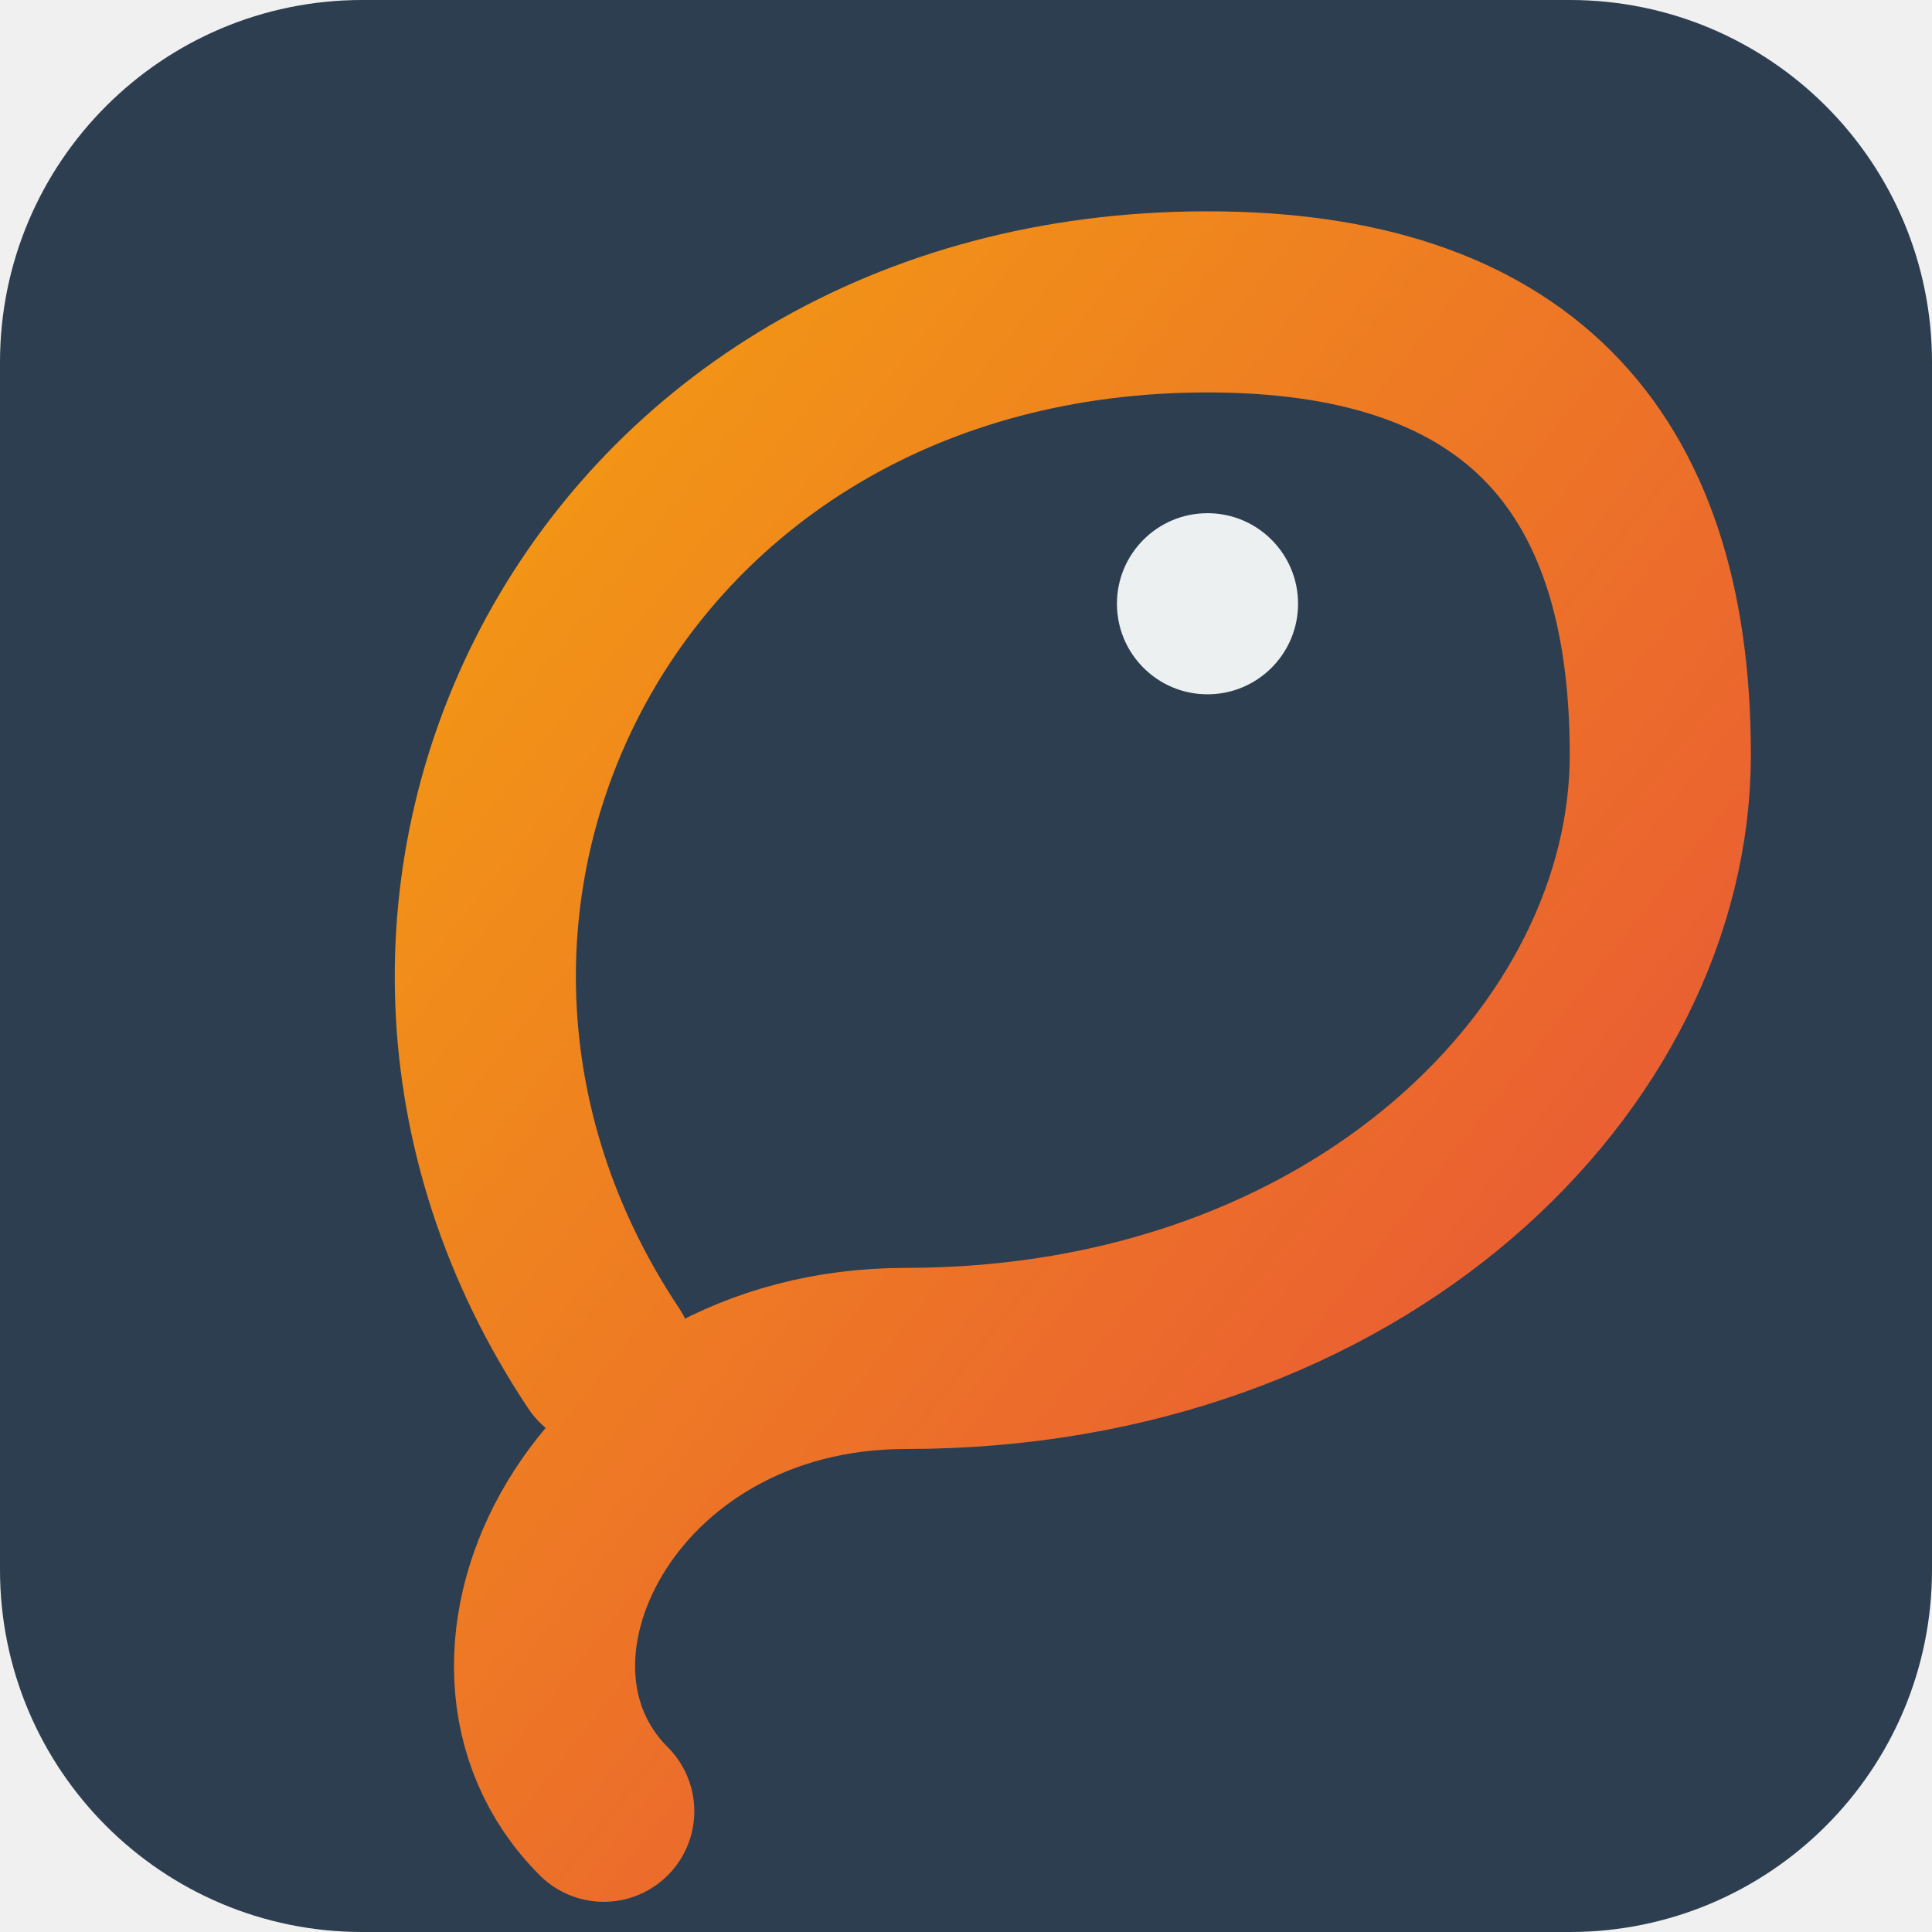
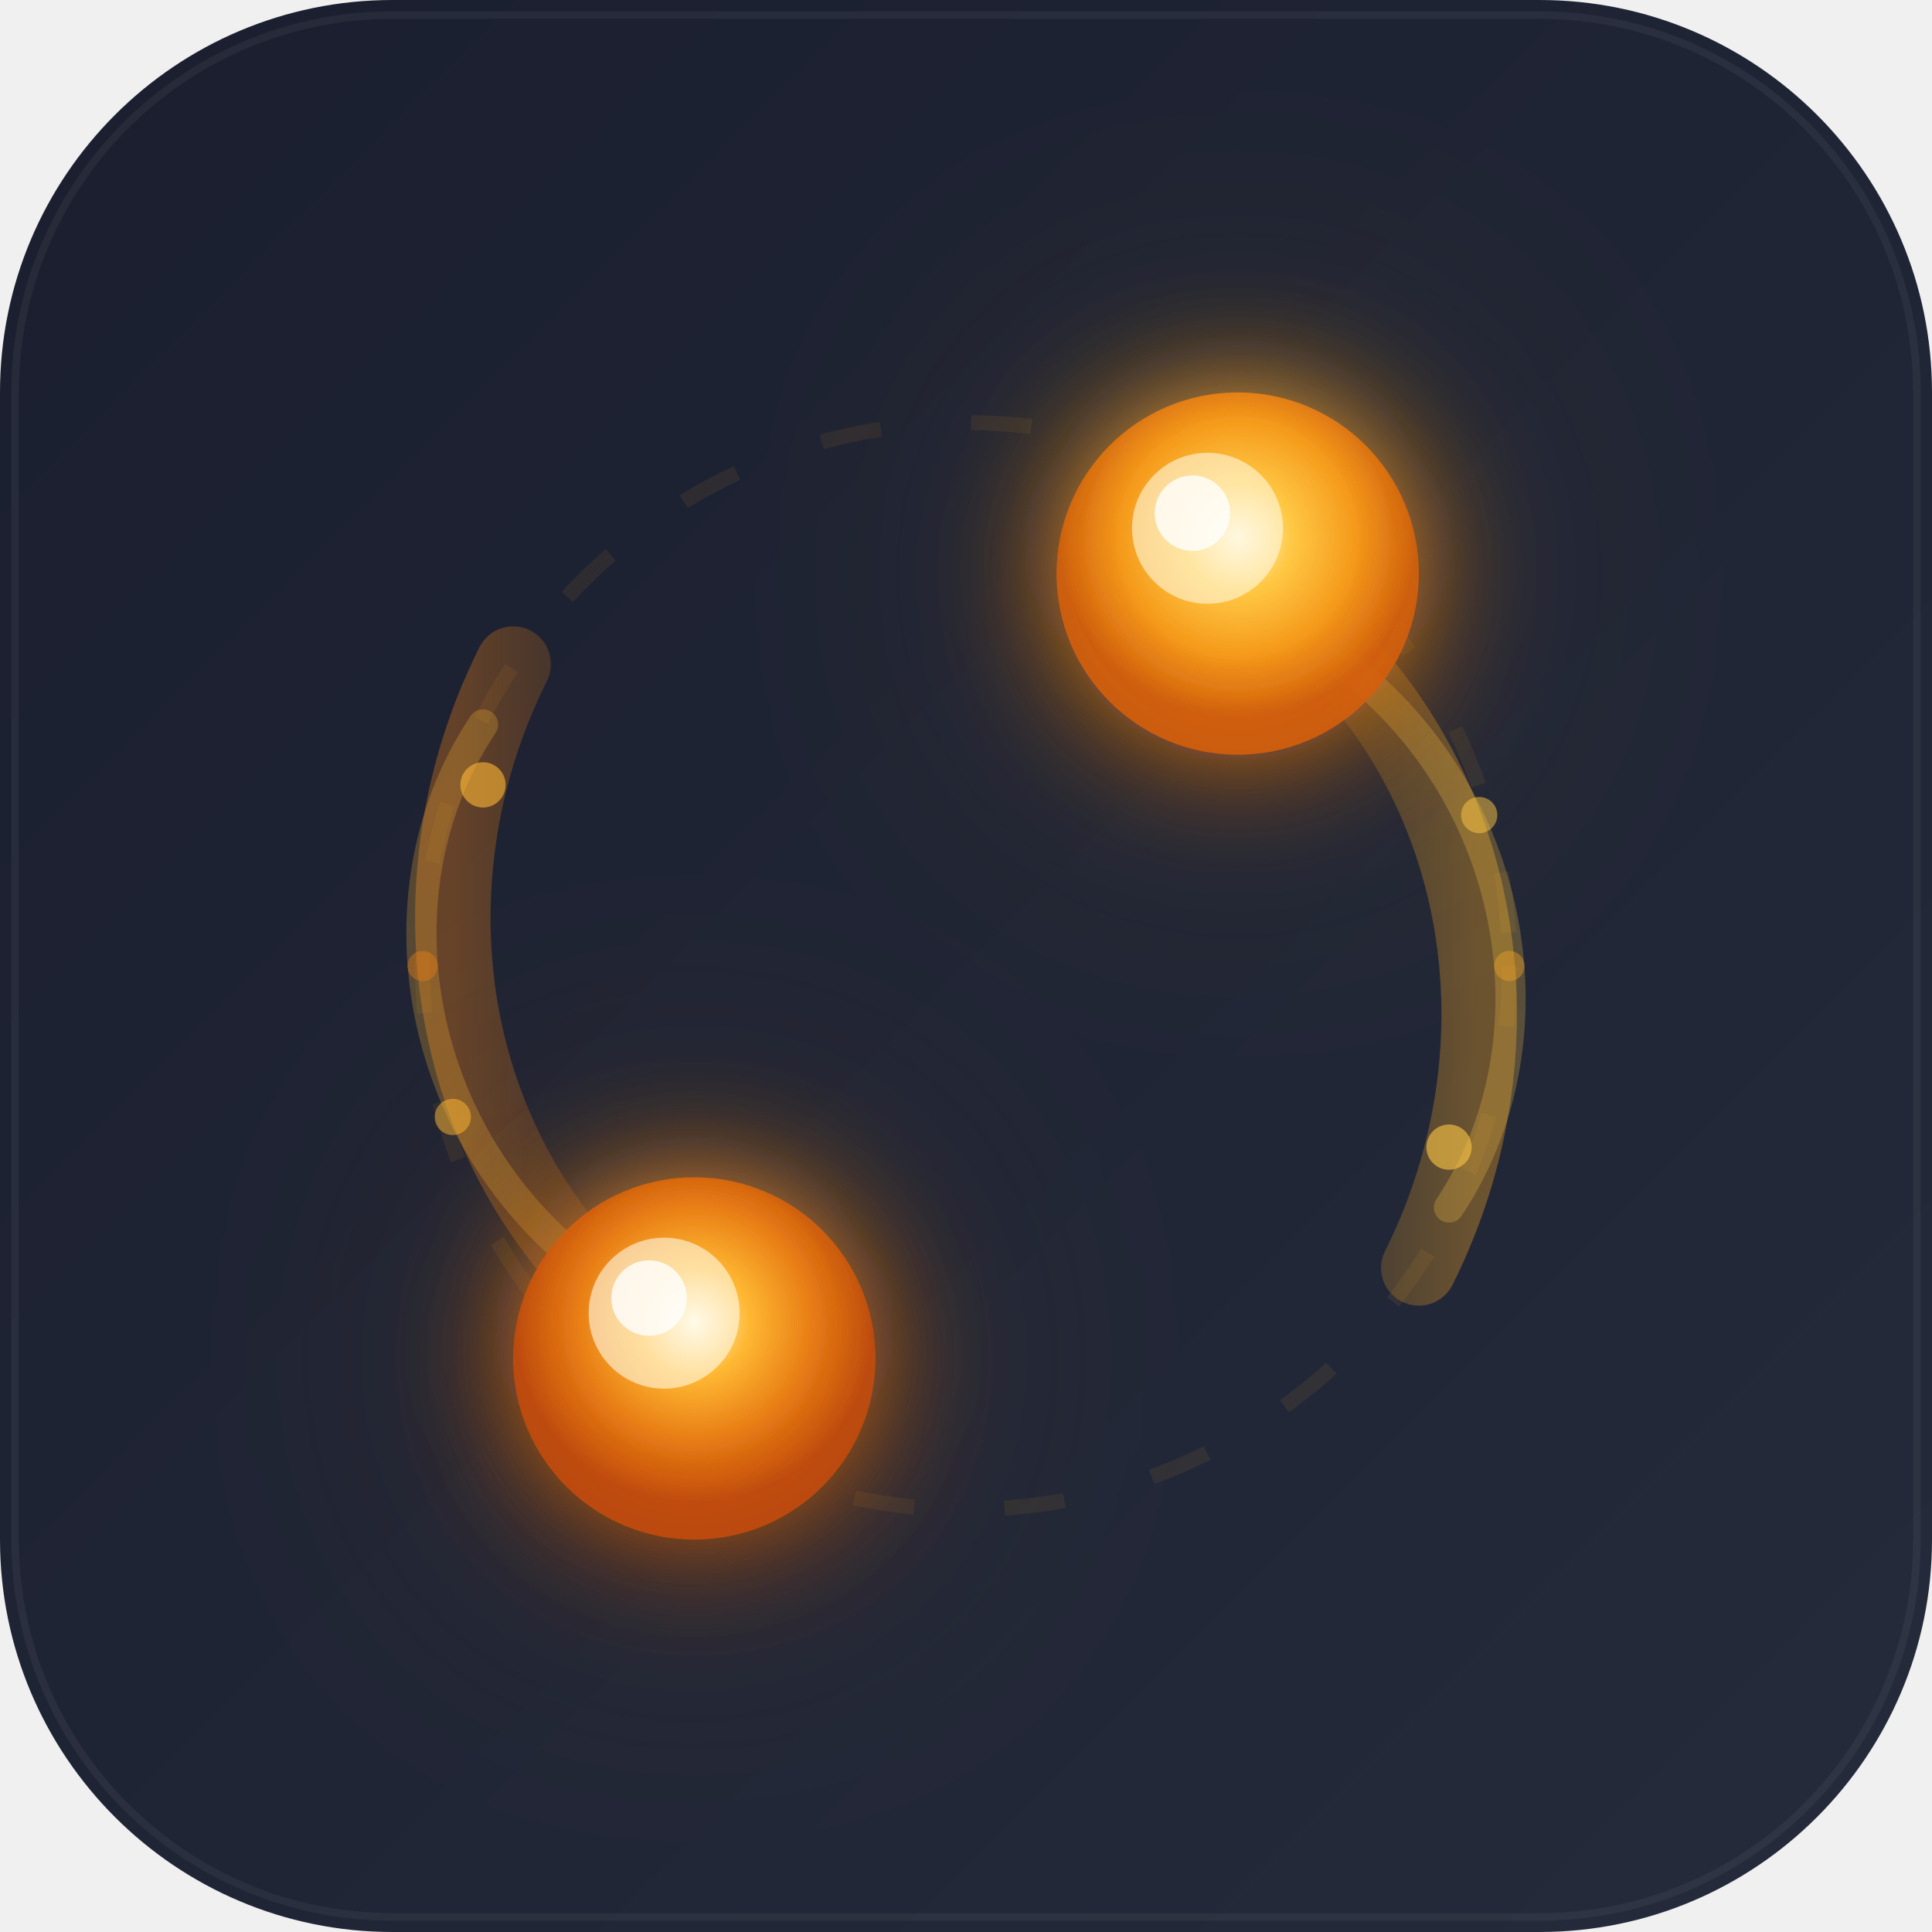
<svg xmlns="http://www.w3.org/2000/svg" viewBox="0 0 128 128" width="128" height="128">
  <defs>
-     <linearGradient id="grad" x1="0%" y1="0%" x2="100%" y2="100%">
-       <stop offset="0%" style="stop-color:#f39c12;stop-opacity:1" />
-       <stop offset="100%" style="stop-color:#e74c3c;stop-opacity:1" />
+     <linearGradient id="bg" x1="0%" y1="0%" x2="100%" y2="100%">
+       <stop offset="0%" style="stop-color:#1a1e2e;stop-opacity:1" />
+       <stop offset="100%" style="stop-color:#252b3b;stop-opacity:1" />
+     </linearGradient>
+     <radialGradient id="fire1" cx="50%" cy="40%" r="50%">
+       <stop offset="0%" style="stop-color:#fff8e0;stop-opacity:1" />
+       <stop offset="30%" style="stop-color:#ffc844;stop-opacity:1" />
+       <stop offset="65%" style="stop-color:#f59a1b;stop-opacity:1" />
+       <stop offset="100%" style="stop-color:#d45e0a;stop-opacity:0.9" />
+     </radialGradient>
+     <radialGradient id="fire2" cx="50%" cy="40%" r="50%">
+       <stop offset="0%" style="stop-color:#fffae8;stop-opacity:1" />
+       <stop offset="30%" style="stop-color:#ffb833;stop-opacity:1" />
+       <stop offset="65%" style="stop-color:#e87d15;stop-opacity:1" />
+       <stop offset="100%" style="stop-color:#c44a08;stop-opacity:0.9" />
+     </radialGradient>
+     <filter id="glow1" x="-50%" y="-50%" width="200%" height="200%">
+       <feGaussianBlur stdDeviation="4" result="blur" />
+       <feMerge>
+         <feMergeNode in="blur" />
+         <feMergeNode in="SourceGraphic" />
+       </feMerge>
+     </filter>
+     <filter id="glow2" x="-50%" y="-50%" width="200%" height="200%">
+       <feGaussianBlur stdDeviation="5" result="blur" />
+       <feMerge>
+         <feMergeNode in="blur" />
+         <feMergeNode in="SourceGraphic" />
+       </feMerge>
+     </filter>
+     <filter id="ambient" x="-100%" y="-100%" width="300%" height="300%">
+       <feGaussianBlur stdDeviation="10" />
+     </filter>
+     <linearGradient id="trail1" x1="0%" y1="0%" x2="100%" y2="0%">
+       <stop offset="0%" style="stop-color:#f5a623;stop-opacity:0" />
+       <stop offset="100%" style="stop-color:#f5a623;stop-opacity:0.7" />
+     </linearGradient>
+     <linearGradient id="trail2" x1="100%" y1="0%" x2="0%" y2="0%">
+       <stop offset="0%" style="stop-color:#e87d15;stop-opacity:0" />
+       <stop offset="100%" style="stop-color:#e87d15;stop-opacity:0.7" />
    </linearGradient>
  </defs>
-   <rect width="128" height="128" rx="24" fill="#2c3e50" />
-   <path d="M40 90 C 20 60, 40 20, 80 20 C 100 20, 110 30, 110 50 C 110 70, 90 90, 60 90 C 40 90, 30 110, 40 120" fill="none" stroke="url(#grad)" stroke-width="12" stroke-linecap="round" />
-   <circle cx="80" cy="40" r="6" fill="#ecf0f1" />
+   <rect width="128" height="128" rx="26" fill="url(#bg)" />
+   <rect width="126" height="126" x="1" y="1" rx="25" fill="none" stroke="#ffffff" stroke-opacity="0.05" stroke-width="0.5" />
+   <ellipse cx="64" cy="64" rx="36" ry="36" fill="none" stroke="#f5a623" stroke-opacity="0.08" stroke-width="1" stroke-dasharray="4 6" />
+   <path d="M 82 38 C 98 48, 102 68, 94 84" fill="none" stroke="url(#trail1)" stroke-width="5" stroke-linecap="round" opacity="0.5" />
+   <path d="M 86 42 C 100 50, 104 68, 96 80" fill="none" stroke="#ffc844" stroke-width="2" stroke-linecap="round" opacity="0.25" />
+   <path d="M 46 90 C 30 80, 26 60, 34 44" fill="none" stroke="url(#trail2)" stroke-width="5" stroke-linecap="round" opacity="0.5" />
+   <path d="M 42 86 C 28 78, 24 60, 32 48" fill="none" stroke="#ffb833" stroke-width="2" stroke-linecap="round" opacity="0.25" />
+   <circle cx="82" cy="38" r="14" fill="#f5a623" opacity="0.15" filter="url(#ambient)" />
+   <circle cx="46" cy="90" r="14" fill="#e87d15" opacity="0.15" filter="url(#ambient)" />
+   <circle cx="82" cy="38" r="12" fill="url(#fire1)" filter="url(#glow1)" />
+   <circle cx="80" cy="35" r="5" fill="#fff8e0" opacity="0.6" />
+   <circle cx="79" cy="34" r="2.5" fill="#ffffff" opacity="0.8" />
+   <circle cx="46" cy="90" r="12" fill="url(#fire2)" filter="url(#glow1)" />
+   <circle cx="44" cy="87" r="5" fill="#fffae8" opacity="0.6" />
+   <circle cx="43" cy="86" r="2.5" fill="#ffffff" opacity="0.8" />
+   <circle cx="96" cy="76" r="1.5" fill="#ffc844" opacity="0.6" />
+   <circle cx="100" cy="64" r="1" fill="#f5a623" opacity="0.4" />
+   <circle cx="98" cy="54" r="1.2" fill="#ffc844" opacity="0.5" />
+   <circle cx="32" cy="52" r="1.5" fill="#ffb833" opacity="0.6" />
+   <circle cx="28" cy="64" r="1" fill="#e87d15" opacity="0.4" />
+   <circle cx="30" cy="74" r="1.2" fill="#ffb833" opacity="0.5" />
</svg>
